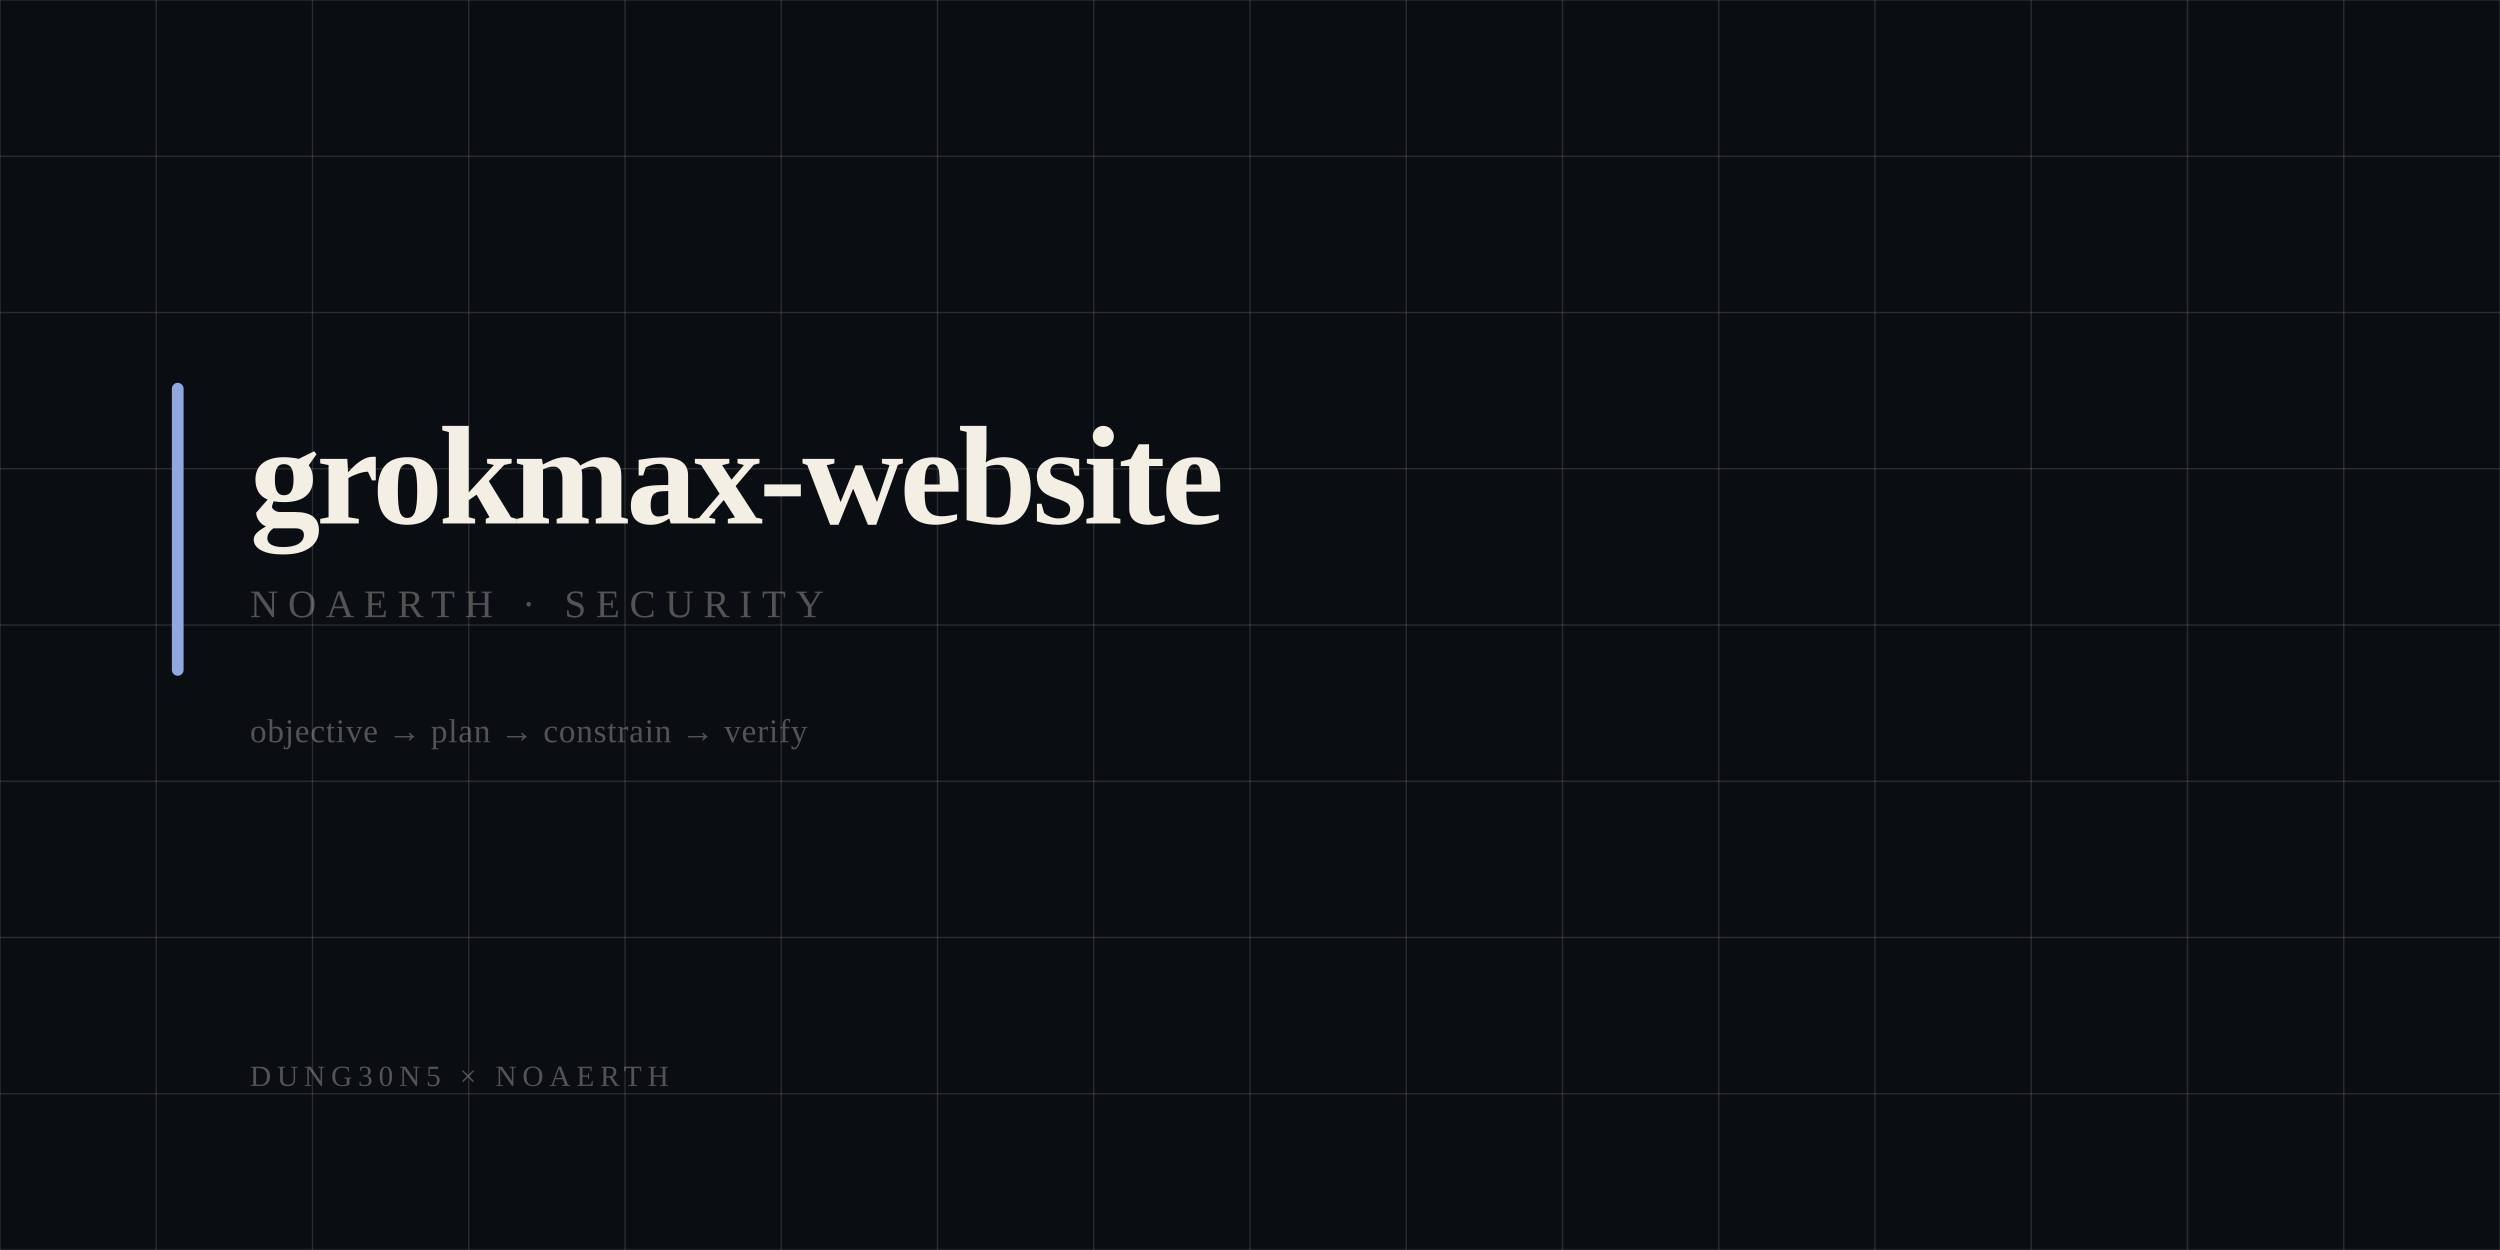
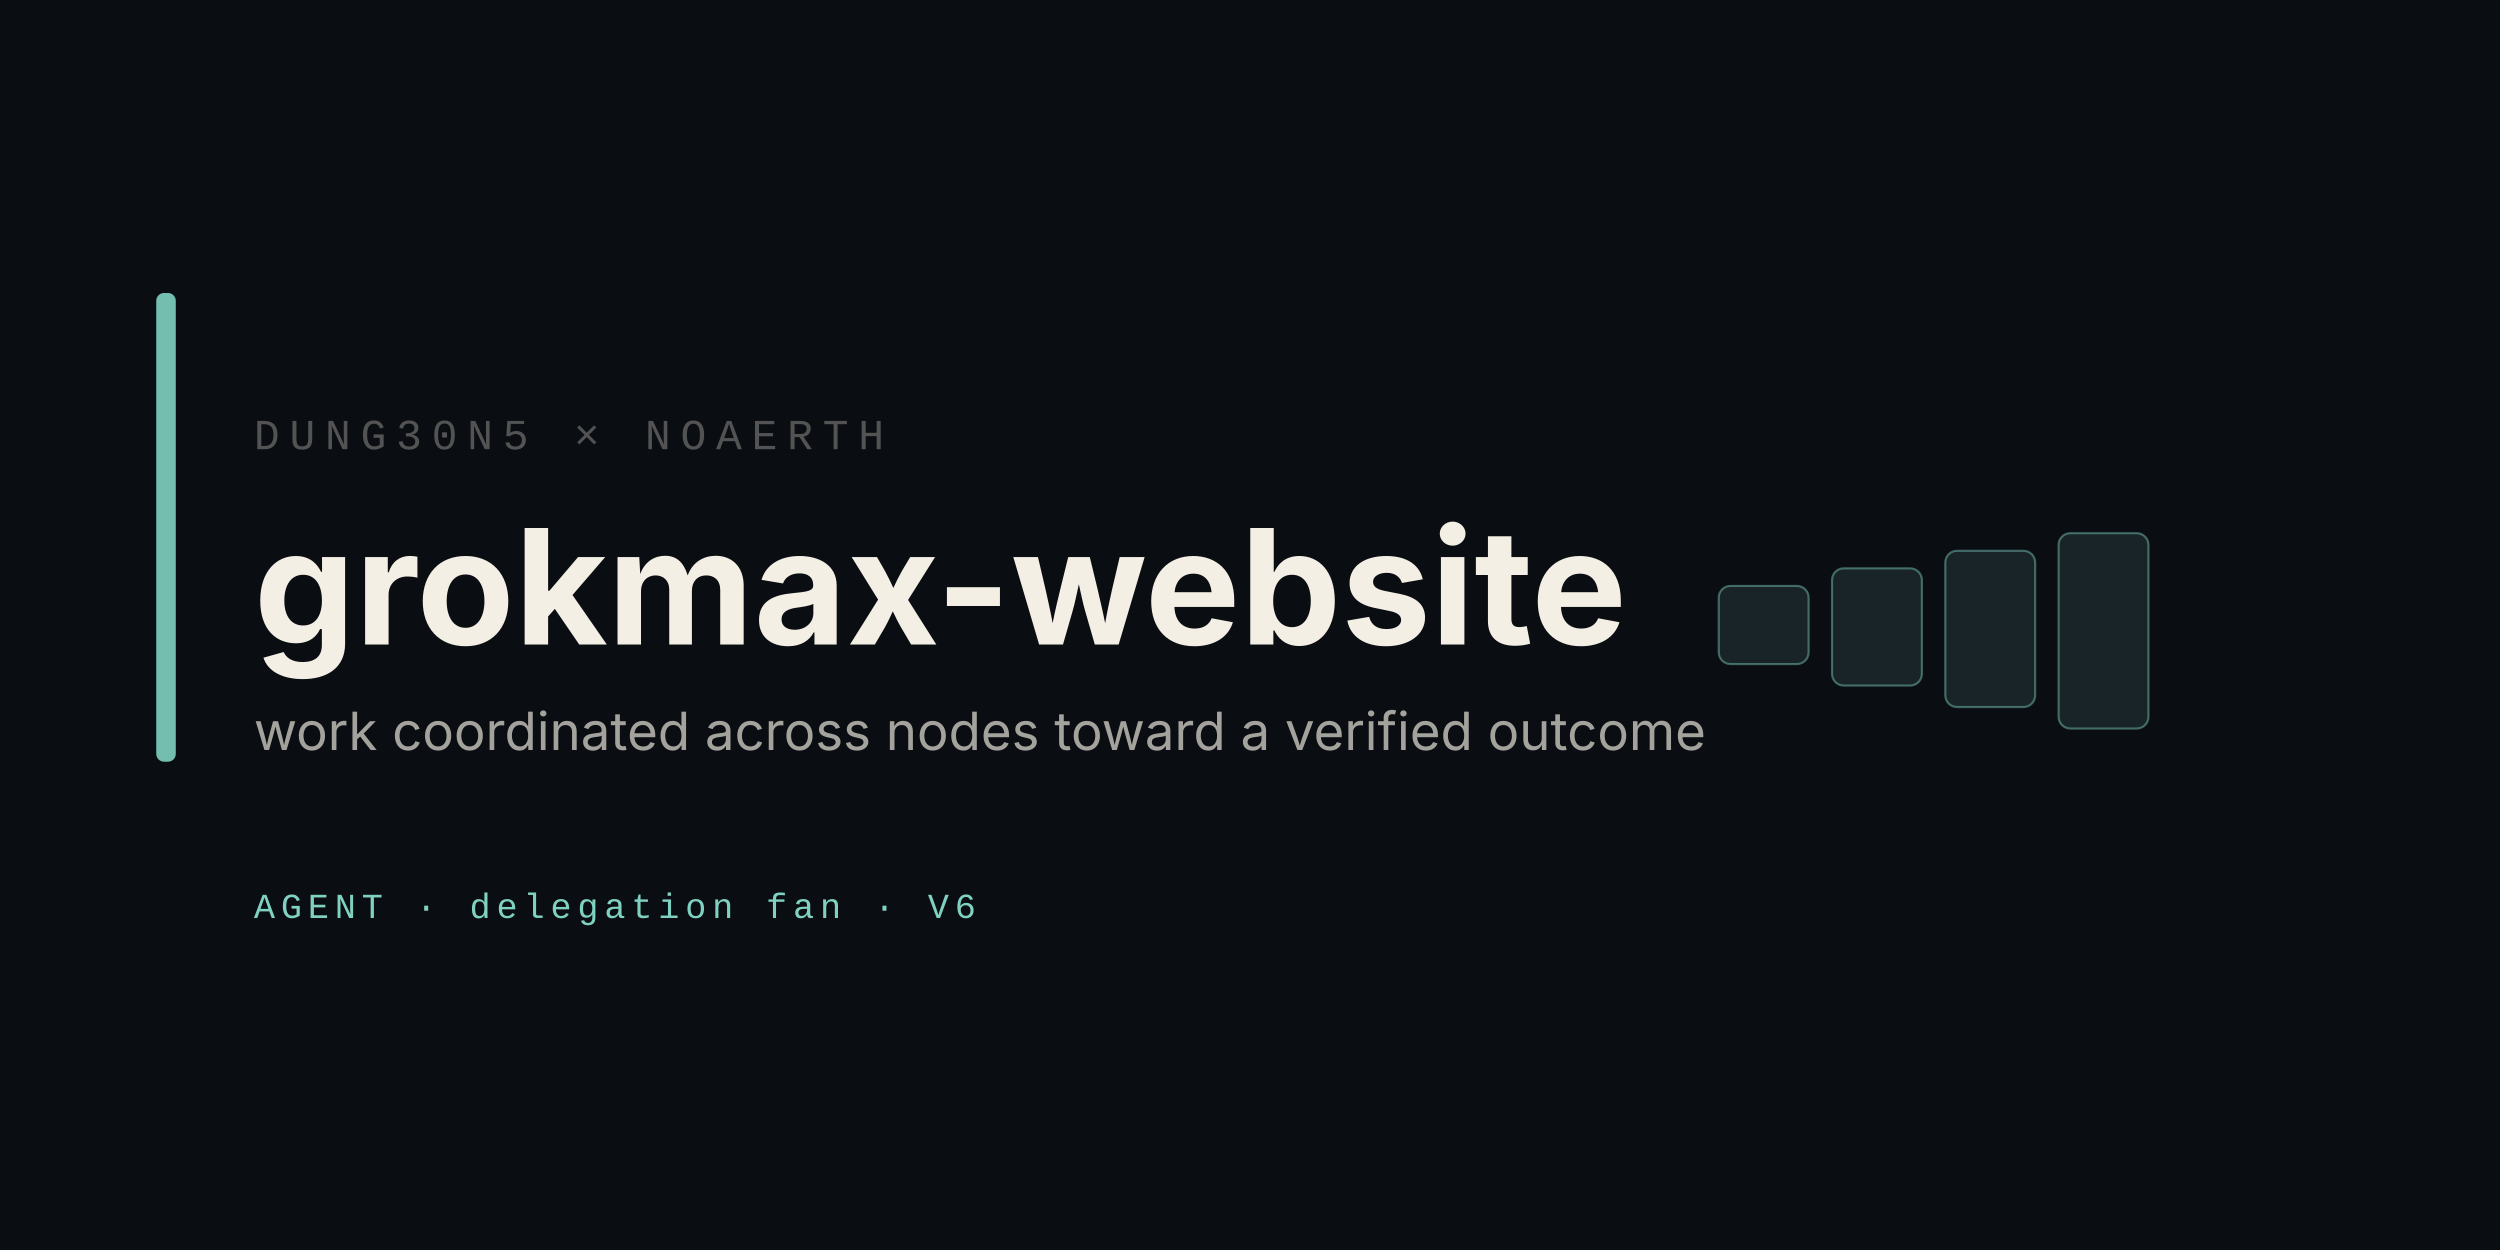
- <svg xmlns="http://www.w3.org/2000/svg" viewBox="0 0 1280 640" width="1280" height="640" role="img" aria-label="grokmax-website — NOAERTH project card.">
+ <svg xmlns="http://www.w3.org/2000/svg" viewBox="0 0 1280 640" width="1280" height="640" role="img" aria-label="grokmax-website project card">
  <rect width="1280" height="640" fill="#0a0d12" />
-   <line x1="0" y1="0" x2="0" y2="640" stroke="#f4efe424" stroke-width="0.7" />
-   <line x1="80" y1="0" x2="80" y2="640" stroke="#f4efe424" stroke-width="0.7" />
-   <line x1="160" y1="0" x2="160" y2="640" stroke="#f4efe424" stroke-width="0.7" />
-   <line x1="240" y1="0" x2="240" y2="640" stroke="#f4efe424" stroke-width="0.7" />
-   <line x1="320" y1="0" x2="320" y2="640" stroke="#f4efe424" stroke-width="0.7" />
-   <line x1="400" y1="0" x2="400" y2="640" stroke="#f4efe424" stroke-width="0.7" />
-   <line x1="480" y1="0" x2="480" y2="640" stroke="#f4efe424" stroke-width="0.7" />
-   <line x1="560" y1="0" x2="560" y2="640" stroke="#f4efe424" stroke-width="0.7" />
-   <line x1="640" y1="0" x2="640" y2="640" stroke="#f4efe424" stroke-width="0.7" />
-   <line x1="720" y1="0" x2="720" y2="640" stroke="#f4efe424" stroke-width="0.7" />
-   <line x1="800" y1="0" x2="800" y2="640" stroke="#f4efe424" stroke-width="0.7" />
-   <line x1="880" y1="0" x2="880" y2="640" stroke="#f4efe424" stroke-width="0.7" />
-   <line x1="960" y1="0" x2="960" y2="640" stroke="#f4efe424" stroke-width="0.7" />
-   <line x1="1040" y1="0" x2="1040" y2="640" stroke="#f4efe424" stroke-width="0.7" />
-   <line x1="1120" y1="0" x2="1120" y2="640" stroke="#f4efe424" stroke-width="0.7" />
-   <line x1="1200" y1="0" x2="1200" y2="640" stroke="#f4efe424" stroke-width="0.7" />
-   <line x1="1280" y1="0" x2="1280" y2="640" stroke="#f4efe424" stroke-width="0.7" />
-   <line x1="0" y1="0" x2="1280" y2="0" stroke="#f4efe424" stroke-width="0.7" />
-   <line x1="0" y1="80" x2="1280" y2="80" stroke="#f4efe424" stroke-width="0.7" />
-   <line x1="0" y1="160" x2="1280" y2="160" stroke="#f4efe424" stroke-width="0.7" />
-   <line x1="0" y1="240" x2="1280" y2="240" stroke="#f4efe424" stroke-width="0.7" />
-   <line x1="0" y1="320" x2="1280" y2="320" stroke="#f4efe424" stroke-width="0.7" />
-   <line x1="0" y1="400" x2="1280" y2="400" stroke="#f4efe424" stroke-width="0.7" />
-   <line x1="0" y1="480" x2="1280" y2="480" stroke="#f4efe424" stroke-width="0.7" />
-   <line x1="0" y1="560" x2="1280" y2="560" stroke="#f4efe424" stroke-width="0.7" />
-   <line x1="0" y1="640" x2="1280" y2="640" stroke="#f4efe424" stroke-width="0.7" />
-   <rect x="88" y="196" width="6" height="150" rx="3" fill="#8fa8e0" />
-   <text x="128" y="268" fill="#f4efe4" font-size="72" font-weight="680" letter-spacing="-2">grokmax-website</text>
-   <text x="128" y="316" fill="#f4efe44f" font-size="20" letter-spacing="5">NOAERTH · SECURITY</text>
-   <text x="128" y="380" fill="#f4efe44f" font-size="17" letter-spacing="0.4">objective → plan → constrain → verify</text>
-   <text x="128" y="556" fill="#f4efe44f" font-size="15" letter-spacing="3">DUNG30N5 × NOAERTH</text>
+   <rect x="880" y="300" width="46" height="40" rx="6" fill="#7fd1c1" fill-opacity="0.12" stroke="#7fd1c1" stroke-width="1.1" stroke-opacity="0.45" />
+   <rect x="938" y="291" width="46" height="60" rx="6" fill="#7fd1c1" fill-opacity="0.12" stroke="#7fd1c1" stroke-width="1.1" stroke-opacity="0.45" />
+   <rect x="996" y="282" width="46" height="80" rx="6" fill="#7fd1c1" fill-opacity="0.12" stroke="#7fd1c1" stroke-width="1.1" stroke-opacity="0.45" />
+   <rect x="1054" y="273" width="46" height="100" rx="6" fill="#7fd1c1" fill-opacity="0.12" stroke="#7fd1c1" stroke-width="1.1" stroke-opacity="0.45" />
+   <rect x="80" y="150" width="10" height="240" rx="4" fill="#7fd1c1" opacity="0.9" />
+   <text x="130" y="230" font-family="ui-monospace, SFMono-Regular, Menlo, Monaco, Consolas, 'Liberation Mono', monospace" font-size="22" letter-spacing="5" fill="#f4efe44f">DUNG30N5 × NOAERTH</text>
+   <text x="130" y="330" font-family="-apple-system, BlinkMacSystemFont, 'Segoe UI', Inter, Helvetica, Arial, sans-serif" font-size="82" font-weight="700" fill="#f4efe4">grokmax-website</text>
+   <text x="130" y="384" font-family="-apple-system, BlinkMacSystemFont, 'Segoe UI', Inter, Helvetica, Arial, sans-serif" font-size="27" fill="#f4efe4a8">work coordinated across nodes toward a verified outcome</text>
+   <text x="130" y="470" font-family="ui-monospace, SFMono-Regular, Menlo, Monaco, Consolas, 'Liberation Mono', monospace" font-size="18" fill="#7fd1c1" letter-spacing="3">AGENT · delegation fan · V6</text>
</svg>
